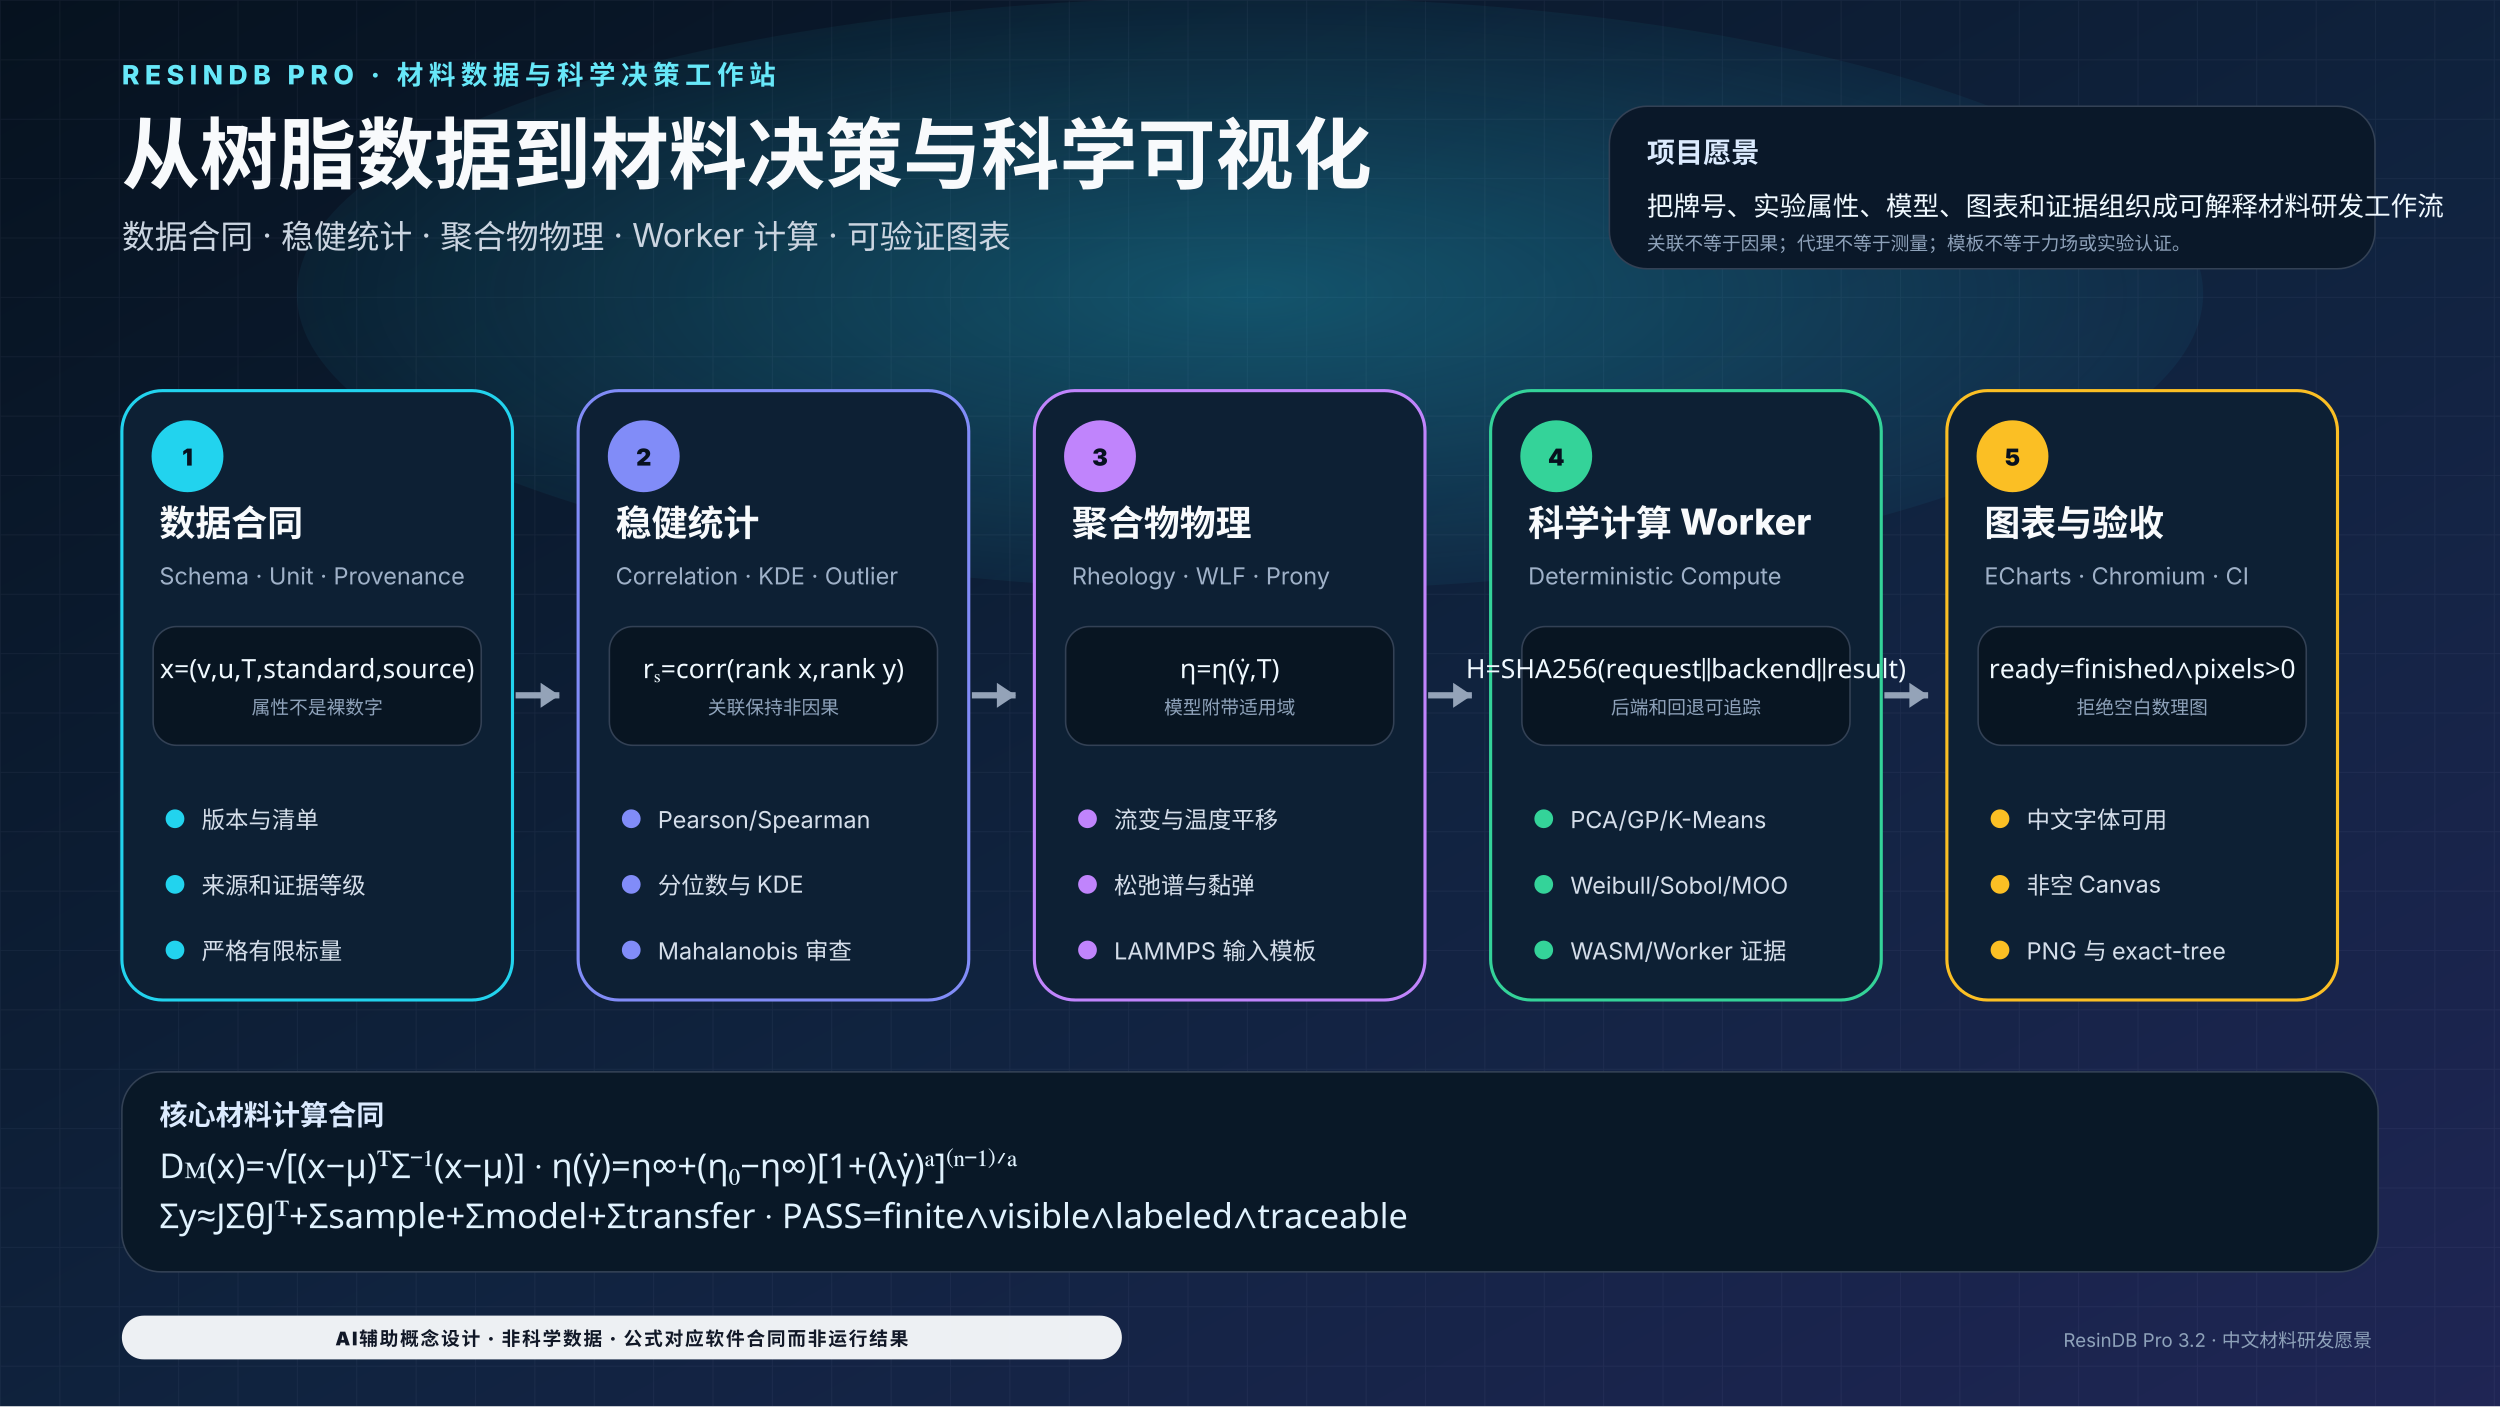
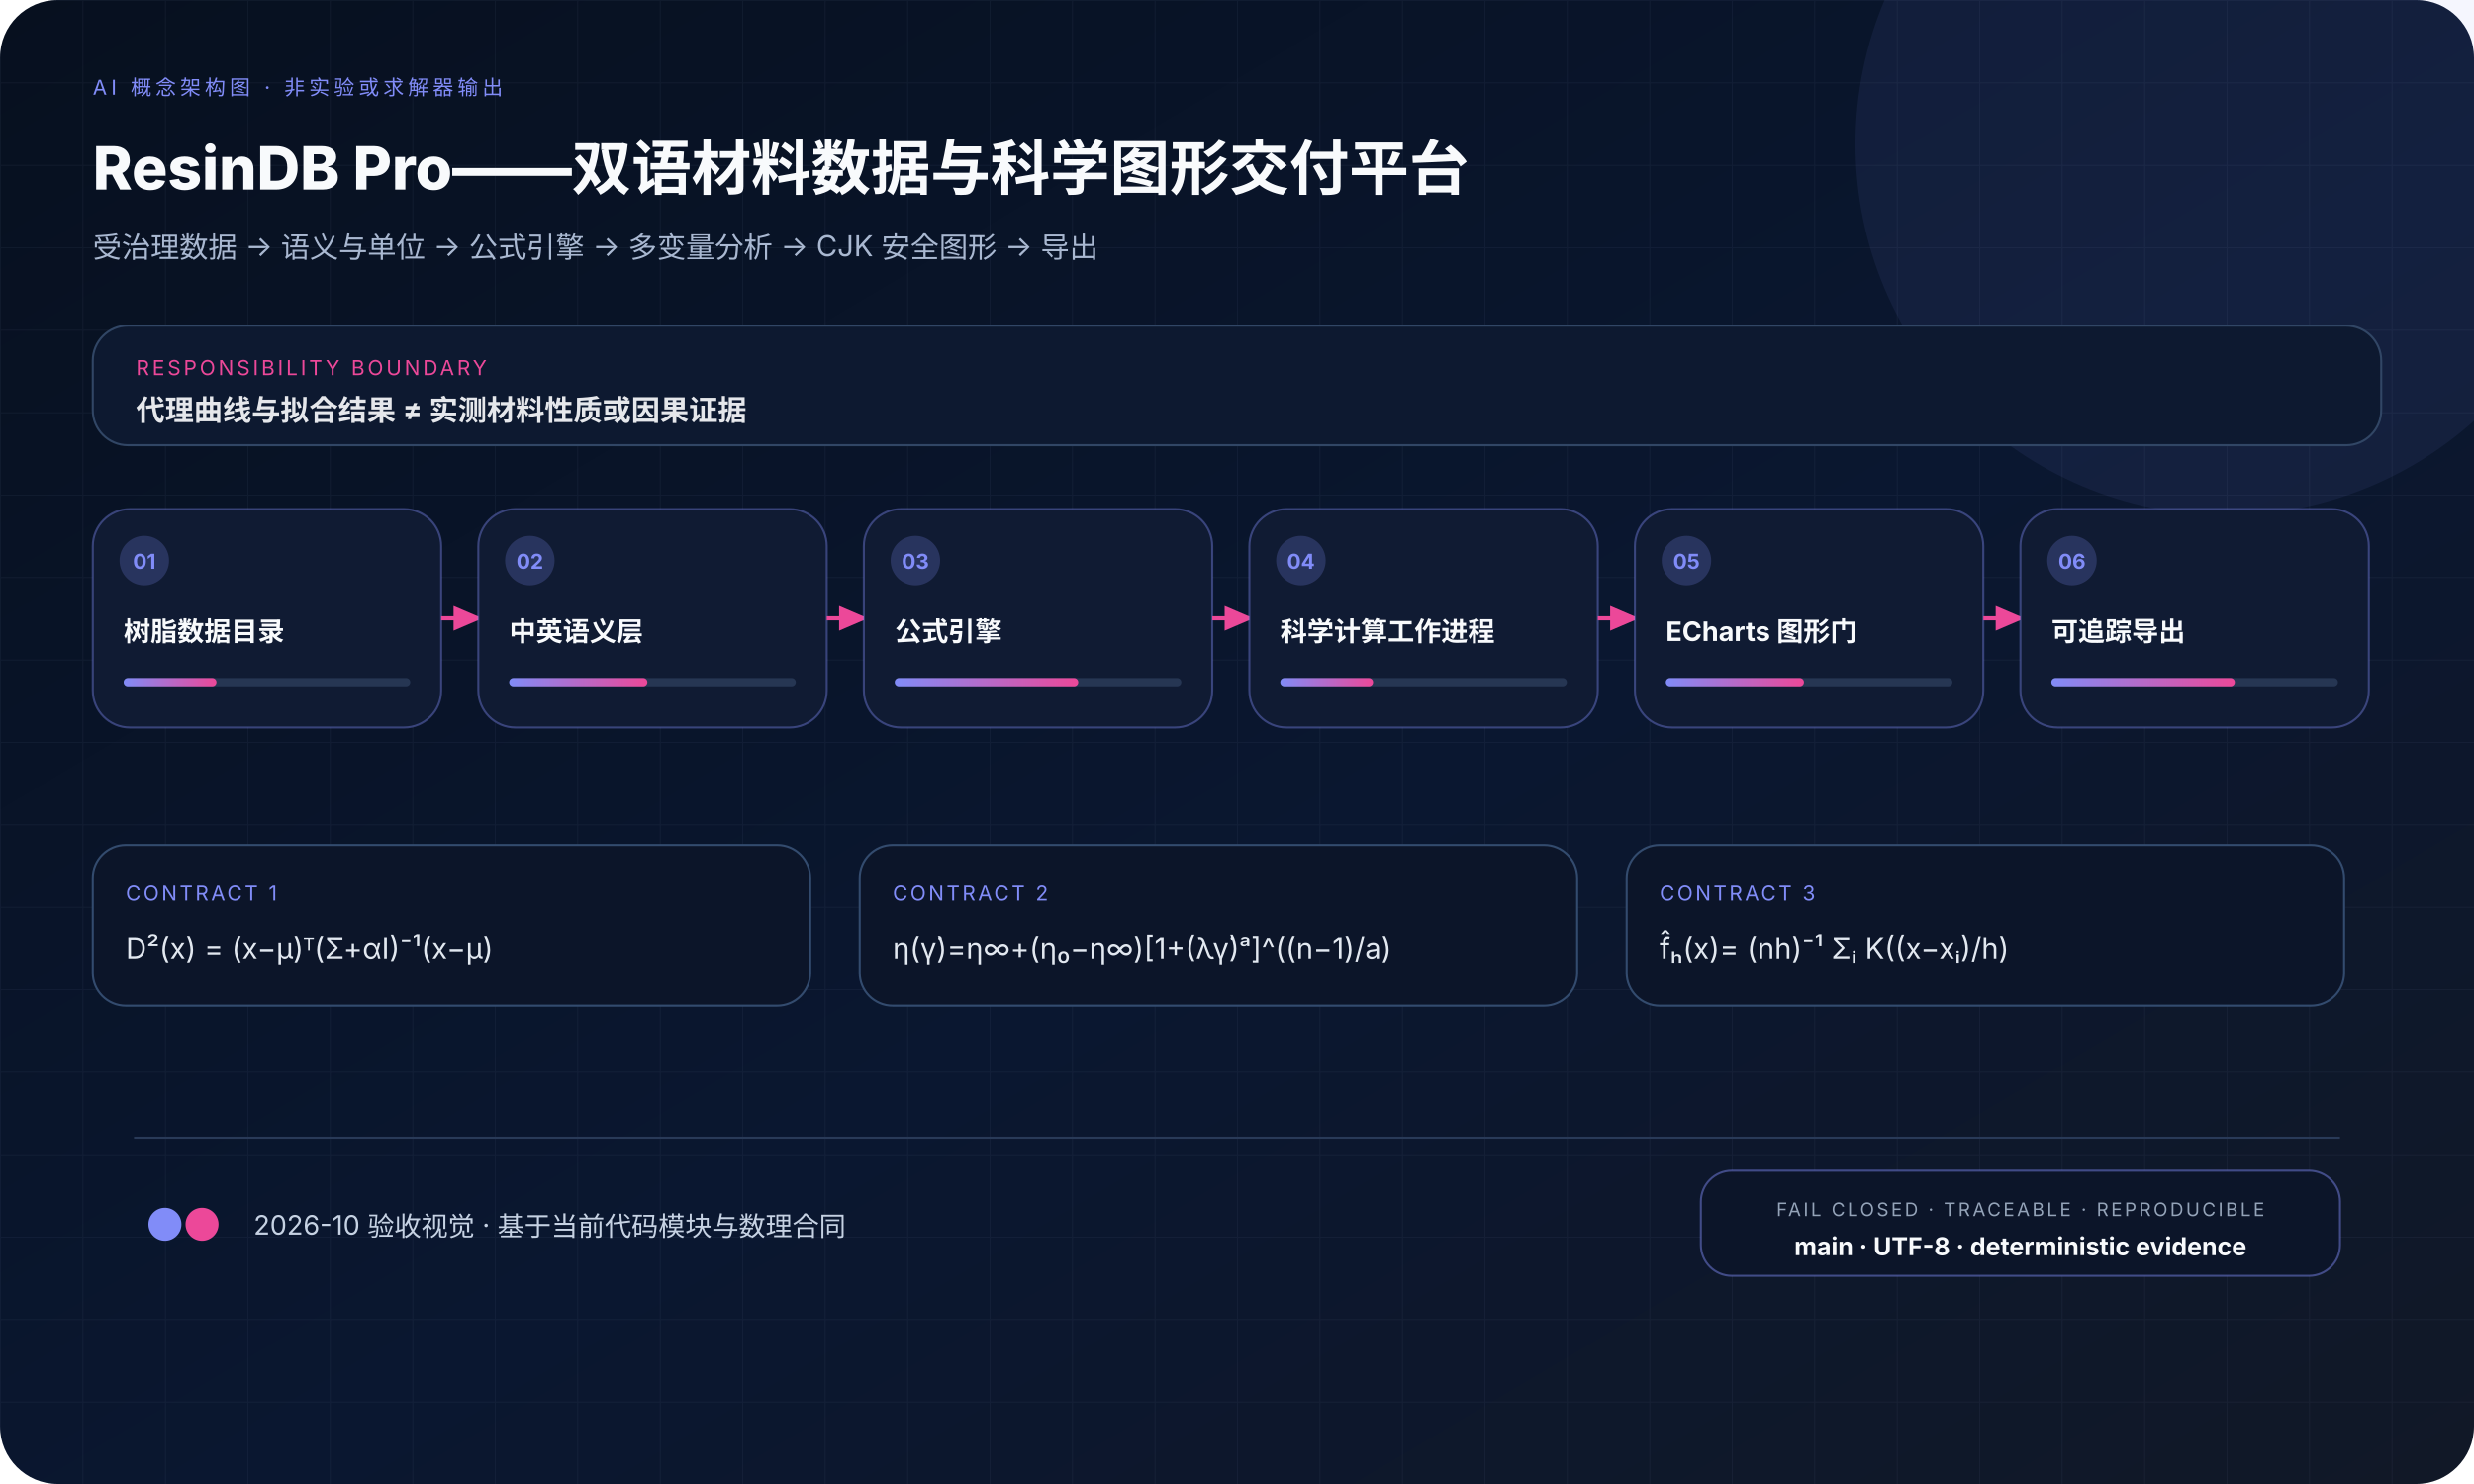
- <svg xmlns="http://www.w3.org/2000/svg" viewBox="0 0 1600 900" role="img" aria-labelledby="title desc">
+ <svg xmlns="http://www.w3.org/2000/svg" width="1200" height="720" viewBox="0 0 1200 720" role="img" aria-labelledby="t d">
  <defs>
-     <linearGradient id="bg" x1="0" y1="0" x2="1" y2="1">
-       <stop offset="0" stop-color="#06121f" />
-       <stop offset="0.55" stop-color="#10233f" />
-       <stop offset="1" stop-color="#1f2554" />
+     <linearGradient id="bg" x2="1" y2="1">
+       <stop stop-color="#07101f" />
+       <stop offset=".55" stop-color="#0a1730" />
+       <stop offset="1" stop-color="#111827" />
    </linearGradient>
-     <radialGradient id="halo" cx="50%" cy="50%" r="60%">
-       <stop offset="0" stop-color="#22d3ee" stop-opacity=".30" />
-       <stop offset="1" stop-color="#22d3ee" stop-opacity="0" />
-     </radialGradient>
-     <pattern id="grid" width="38" height="38" patternUnits="userSpaceOnUse">
-       <path d="M38 0H0V38" fill="none" stroke="#dbeafe" stroke-opacity=".055" />
+     <linearGradient id="f">
+       <stop stop-color="#818CF8" />
+       <stop offset="1" stop-color="#EC4899" />
+     </linearGradient>
+     <pattern id="g" width="40" height="40" patternUnits="userSpaceOnUse">
+       <path d="M40 0H0V40" fill="none" stroke="#6f83a5" opacity=".08" />
    </pattern>
-     <style>text{font-family:Inter,'Noto Sans SC','Noto Sans CJK SC','Microsoft YaHei','PingFang SC','WenQuanYi Micro Hei','Segoe UI',Arial,sans-serif}.eyebrow{font-size:17px;letter-spacing:3.5px;font-weight:800;fill:#67e8f9}.title{font-size:50px;font-weight:850;fill:#f8fafc}.subtitle{font-size:21px;fill:#cbd5e1}.vision{font-size:18px;font-weight:700;fill:#dbeafe}.card-title{font-size:23px;font-weight:800;fill:#f8fafc}.card-sub{font-size:15px;fill:#9fb1c8}.body{font-size:15px;fill:#d5deea}.micro{font-size:12px;fill:#8ea2ba}.step{font-size:15px;font-weight:900;fill:#07111f}.formula{font-family:'STIX Two Math','Cambria Math','Noto Sans Math','Noto Sans SC',serif;font-size:22px;fill:#e0f2fe}.formula-small{font-family:'STIX Two Math','Cambria Math','Noto Sans Math','Noto Sans SC',serif;font-size:17px;fill:#f0f9ff}.disclaimer{font-size:12px;font-weight:850;letter-spacing:1.1px;fill:#111827}</style>
+     <marker id="a" markerWidth="8" markerHeight="8" refX="6" refY="3" orient="auto">
+       <path d="M0 0v6l7-3z" fill="#EC4899" />
+     </marker>
  </defs>
-   <rect width="1600" height="900" fill="url(#bg)" />
-   <rect width="1600" height="900" fill="url(#grid)" />
-   <ellipse cx="800" cy="188" rx="610" ry="190" fill="url(#halo)" />
-   <g transform="translate(78 54)">
-     <text class="eyebrow">RESINDB PRO · 材料数据与科学决策工作站</text>
-     <text class="title" y="63">从树脂数据到材料决策与科学可视化</text>
-     <text class="subtitle" y="105">数据合同 · 稳健统计 · 聚合物物理 · Worker 计算 · 可验证图表</text>
+   <style>text{font-family:'Noto Sans SC','Microsoft YaHei','PingFang SC','Inter','Segoe UI',sans-serif}.c{fill:#101b33;stroke:#818CF8;stroke-opacity:.38}.e{fill:#0c1529;stroke:#334b6e}.n{font-size:10px;font-weight:700;fill:#818CF8}.m{font-size:13px;font-weight:700;fill:#f8fafc}.k{font-size:10px;letter-spacing:1.2px;fill:#818CF8}.q{font:14px 'Cambria Math','STIX Two Math','Noto Sans SC','Microsoft YaHei','PingFang SC','Inter','Segoe UI',sans-serif;fill:#e2e8f0}</style>
+   <rect width="1200" height="720" rx="28" fill="url(#bg)" />
+   <rect width="1200" height="720" rx="28" fill="url(#g)" />
+   <circle cx="1080" cy="70" r="180" fill="#818CF8" opacity=".08" />
+   <text x="45" y="46" font-size="10" letter-spacing="2" fill="#818CF8">AI 概念架构图 · 非实验或求解器输出</text>
+   <text x="45" y="92" font-size="29" font-weight="800" fill="#f8fafc">ResinDB Pro——双语材料数据与科学图形交付平台</text>
+   <text x="45" y="125" font-size="14" fill="#a9b8d1">受治理数据 → 语义与单位 → 公式引擎 → 多变量分析 → CJK 安全图形 → 导出</text>
+   <rect x="45" y="158" width="1110" height="58" rx="17" fill="#0d1930" stroke="#314665" />
+   <text x="66" y="182" font-size="10" letter-spacing="1.4" fill="#EC4899">RESPONSIBILITY BOUNDARY</text>
+   <text x="66" y="204" font-size="14" font-weight="650" fill="#e5e7eb">代理曲线与拟合结果 ≠ 实测材料性质或因果证据</text>
+   <g transform="translate(45 247)">
+     <rect class="c" width="169" height="106" rx="18" />
+     <circle cx="25" cy="25" r="12" fill="#818CF8" opacity=".22" />
+     <text x="25" y="29" text-anchor="middle" class="n">01</text>
+     <text x="15" y="64" class="m">树脂数据目录</text>
+     <rect x="15" y="82" width="139" height="4" rx="2" fill="#263653" />
+     <rect x="15" y="82" width="45" height="4" rx="2" fill="url(#f)" />
  </g>
-   <g transform="translate(1030 68)">
-     <rect width="490" height="104" rx="24" fill="#0a1829" stroke="#334155" />
-     <text x="24" y="36" class="vision">项目愿景</text>
-     <text x="24" y="70" class="formula-small">把牌号、实验属性、模型、图表和证据组织成可解释材料研发工作流</text>
-     <text x="24" y="92" class="micro">关联不等于因果；代理不等于测量；模板不等于力场或实验认证。</text>
+   <path d="M 214 300h18" stroke="#EC4899" stroke-width="2" marker-end="url(#a)" />
+   <g transform="translate(232 247)">
+     <rect class="c" width="169" height="106" rx="18" />
+     <circle cx="25" cy="25" r="12" fill="#818CF8" opacity=".22" />
+     <text x="25" y="29" text-anchor="middle" class="n">02</text>
+     <text x="15" y="64" class="m">中英语义层</text>
+     <rect x="15" y="82" width="139" height="4" rx="2" fill="#263653" />
+     <rect x="15" y="82" width="67" height="4" rx="2" fill="url(#f)" />
  </g>
-   <g transform="translate(78 250)">
-     <rect width="250" height="390" rx="26" fill="#0d2034" stroke="#22d3ee" stroke-width="2" />
-     <circle cx="42" cy="42" r="23" fill="#22d3ee" />
-     <text x="42" y="48" text-anchor="middle" class="step">1</text>
-     <text x="24" y="93" class="card-title">数据合同</text>
-     <text x="24" y="124" class="card-sub">Schema · Unit · Provenance</text>
-     <rect x="20" y="151" width="210" height="76" rx="15" fill="#081522" stroke="#334155" />
-     <text x="125" y="184" text-anchor="middle" class="formula-small">x=(v,u,T,standard,source)</text>
-     <text x="125" y="207" text-anchor="middle" class="micro">属性不是裸数字</text>
-     <circle cx="34" cy="274" r="6" fill="#22d3ee" />
-     <text x="51" y="280" class="body">版本与清单</text>
-     <circle cx="34" cy="316" r="6" fill="#22d3ee" />
-     <text x="51" y="322" class="body">来源和证据等级</text>
-     <circle cx="34" cy="358" r="6" fill="#22d3ee" />
-     <text x="51" y="364" class="body">严格有限标量</text>
+   <path d="M 401 300h18" stroke="#EC4899" stroke-width="2" marker-end="url(#a)" />
+   <g transform="translate(419 247)">
+     <rect class="c" width="169" height="106" rx="18" />
+     <circle cx="25" cy="25" r="12" fill="#818CF8" opacity=".22" />
+     <text x="25" y="29" text-anchor="middle" class="n">03</text>
+     <text x="15" y="64" class="m">公式引擎</text>
+     <rect x="15" y="82" width="139" height="4" rx="2" fill="#263653" />
+     <rect x="15" y="82" width="89" height="4" rx="2" fill="url(#f)" />
  </g>
-   <g transform="translate(370 250)">
-     <rect width="250" height="390" rx="26" fill="#0d2034" stroke="#818cf8" stroke-width="2" />
-     <circle cx="42" cy="42" r="23" fill="#818cf8" />
-     <text x="42" y="48" text-anchor="middle" class="step">2</text>
-     <text x="24" y="93" class="card-title">稳健统计</text>
-     <text x="24" y="124" class="card-sub">Correlation · KDE · Outlier</text>
-     <rect x="20" y="151" width="210" height="76" rx="15" fill="#081522" stroke="#334155" />
-     <text x="125" y="184" text-anchor="middle" class="formula-small">rₛ=corr(rank x,rank y)</text>
-     <text x="125" y="207" text-anchor="middle" class="micro">关联保持非因果</text>
-     <circle cx="34" cy="274" r="6" fill="#818cf8" />
-     <text x="51" y="280" class="body">Pearson/Spearman</text>
-     <circle cx="34" cy="316" r="6" fill="#818cf8" />
-     <text x="51" y="322" class="body">分位数与 KDE</text>
-     <circle cx="34" cy="358" r="6" fill="#818cf8" />
-     <text x="51" y="364" class="body">Mahalanobis 审查</text>
+   <path d="M 588 300h18" stroke="#EC4899" stroke-width="2" marker-end="url(#a)" />
+   <g transform="translate(606 247)">
+     <rect class="c" width="169" height="106" rx="18" />
+     <circle cx="25" cy="25" r="12" fill="#818CF8" opacity=".22" />
+     <text x="25" y="29" text-anchor="middle" class="n">04</text>
+     <text x="15" y="64" class="m">科学计算工作进程</text>
+     <rect x="15" y="82" width="139" height="4" rx="2" fill="#263653" />
+     <rect x="15" y="82" width="45" height="4" rx="2" fill="url(#f)" />
  </g>
-   <g transform="translate(662 250)">
-     <rect width="250" height="390" rx="26" fill="#0d2034" stroke="#c084fc" stroke-width="2" />
-     <circle cx="42" cy="42" r="23" fill="#c084fc" />
-     <text x="42" y="48" text-anchor="middle" class="step">3</text>
-     <text x="24" y="93" class="card-title">聚合物物理</text>
-     <text x="24" y="124" class="card-sub">Rheology · WLF · Prony</text>
-     <rect x="20" y="151" width="210" height="76" rx="15" fill="#081522" stroke="#334155" />
-     <text x="125" y="184" text-anchor="middle" class="formula-small">η=η(γ̇,T)</text>
-     <text x="125" y="207" text-anchor="middle" class="micro">模型附带适用域</text>
-     <circle cx="34" cy="274" r="6" fill="#c084fc" />
-     <text x="51" y="280" class="body">流变与温度平移</text>
-     <circle cx="34" cy="316" r="6" fill="#c084fc" />
-     <text x="51" y="322" class="body">松弛谱与黏弹</text>
-     <circle cx="34" cy="358" r="6" fill="#c084fc" />
-     <text x="51" y="364" class="body">LAMMPS 输入模板</text>
+   <path d="M 775 300h18" stroke="#EC4899" stroke-width="2" marker-end="url(#a)" />
+   <g transform="translate(793 247)">
+     <rect class="c" width="169" height="106" rx="18" />
+     <circle cx="25" cy="25" r="12" fill="#818CF8" opacity=".22" />
+     <text x="25" y="29" text-anchor="middle" class="n">05</text>
+     <text x="15" y="64" class="m">ECharts 图形门</text>
+     <rect x="15" y="82" width="139" height="4" rx="2" fill="#263653" />
+     <rect x="15" y="82" width="67" height="4" rx="2" fill="url(#f)" />
  </g>
-   <g transform="translate(954 250)">
-     <rect width="250" height="390" rx="26" fill="#0d2034" stroke="#34d399" stroke-width="2" />
-     <circle cx="42" cy="42" r="23" fill="#34d399" />
-     <text x="42" y="48" text-anchor="middle" class="step">4</text>
-     <text x="24" y="93" class="card-title">科学计算 Worker</text>
-     <text x="24" y="124" class="card-sub">Deterministic Compute</text>
-     <rect x="20" y="151" width="210" height="76" rx="15" fill="#081522" stroke="#334155" />
-     <text x="125" y="184" text-anchor="middle" class="formula-small">H=SHA256(request∥backend∥result)</text>
-     <text x="125" y="207" text-anchor="middle" class="micro">后端和回退可追踪</text>
-     <circle cx="34" cy="274" r="6" fill="#34d399" />
-     <text x="51" y="280" class="body">PCA/GP/K-Means</text>
-     <circle cx="34" cy="316" r="6" fill="#34d399" />
-     <text x="51" y="322" class="body">Weibull/Sobol/MOO</text>
-     <circle cx="34" cy="358" r="6" fill="#34d399" />
-     <text x="51" y="364" class="body">WASM/Worker 证据</text>
+   <path d="M 962 300h18" stroke="#EC4899" stroke-width="2" marker-end="url(#a)" />
+   <g transform="translate(980 247)">
+     <rect class="c" width="169" height="106" rx="18" />
+     <circle cx="25" cy="25" r="12" fill="#818CF8" opacity=".22" />
+     <text x="25" y="29" text-anchor="middle" class="n">06</text>
+     <text x="15" y="64" class="m">可追踪导出</text>
+     <rect x="15" y="82" width="139" height="4" rx="2" fill="#263653" />
+     <rect x="15" y="82" width="89" height="4" rx="2" fill="url(#f)" />
  </g>
-   <g transform="translate(1246 250)">
-     <rect width="250" height="390" rx="26" fill="#0d2034" stroke="#fbbf24" stroke-width="2" />
-     <circle cx="42" cy="42" r="23" fill="#fbbf24" />
-     <text x="42" y="48" text-anchor="middle" class="step">5</text>
-     <text x="24" y="93" class="card-title">图表与验收</text>
-     <text x="24" y="124" class="card-sub">ECharts · Chromium · CI</text>
-     <rect x="20" y="151" width="210" height="76" rx="15" fill="#081522" stroke="#334155" />
-     <text x="125" y="184" text-anchor="middle" class="formula-small">ready=finished∧pixels&gt;0</text>
-     <text x="125" y="207" text-anchor="middle" class="micro">拒绝空白数理图</text>
-     <circle cx="34" cy="274" r="6" fill="#fbbf24" />
-     <text x="51" y="280" class="body">中文字体可用</text>
-     <circle cx="34" cy="316" r="6" fill="#fbbf24" />
-     <text x="51" y="322" class="body">非空 Canvas</text>
-     <circle cx="34" cy="358" r="6" fill="#fbbf24" />
-     <text x="51" y="364" class="body">PNG 与 exact-tree</text>
+   <g transform="translate(45 410)">
+     <rect class="e" width="348" height="78" rx="16" />
+     <text x="16" y="27" class="k">CONTRACT 1</text>
+     <text x="16" y="55" class="q">D²(x) = (x−μ)ᵀ(Σ+αI)⁻¹(x−μ)</text>
  </g>
-   <path d="M330 445h28" stroke="#94a3b8" stroke-width="4" />
-   <path d="M358 445l-12-8v16z" fill="#94a3b8" />
-   <path d="M622 445h28" stroke="#94a3b8" stroke-width="4" />
-   <path d="M650 445l-12-8v16z" fill="#94a3b8" />
-   <path d="M914 445h28" stroke="#94a3b8" stroke-width="4" />
-   <path d="M942 445l-12-8v16z" fill="#94a3b8" />
-   <path d="M1206 445h28" stroke="#94a3b8" stroke-width="4" />
-   <path d="M1234 445l-12-8v16z" fill="#94a3b8" />
-   <g transform="translate(78 686)">
-     <rect width="1444" height="128" rx="25" fill="#091827" stroke="#334155" />
-     <text x="24" y="34" class="vision">核心材料计算合同</text>
-     <text x="24" y="68" class="formula">Dᴍ(x)=√[(x−μ)ᵀΣ⁻¹(x−μ)]   ·   η(γ̇)=η∞+(η₀−η∞)[1+(λγ̇)ᵃ]⁽ⁿ⁻¹⁾ᐟᵃ</text>
-     <text x="24" y="100" class="formula">Σy≈JΣθJᵀ+Σsample+Σmodel+Σtransfer   ·   PASS=finite∧visible∧labeled∧traceable</text>
+   <g transform="translate(417 410)">
+     <rect class="e" width="348" height="78" rx="16" />
+     <text x="16" y="27" class="k">CONTRACT 2</text>
+     <text x="16" y="55" class="q">η(γ̇)=η∞+(η₀−η∞)[1+(λγ̇)ᵃ]^((n−1)/a)</text>
  </g>
-   <g transform="translate(78 842)">
-     <rect width="640" height="28" rx="14" fill="#f8fafc" opacity=".95" />
-     <text x="320" y="19" text-anchor="middle" class="disclaimer">AI辅助概念设计 · 非科学数据 · 公式对应软件合同而非运行结果</text>
-     <text x="1440" y="20" text-anchor="end" class="micro">ResinDB Pro 3.2 · 中文材料研发愿景</text>
+   <g transform="translate(789 410)">
+     <rect class="e" width="348" height="78" rx="16" />
+     <text x="16" y="27" class="k">CONTRACT 3</text>
+     <text x="16" y="55" class="q">f̂ₕ(x)= (nh)⁻¹ Σᵢ K((x−xᵢ)/h)</text>
  </g>
+   <path d="M65 552h1070" stroke="#293a58" />
+   <circle cx="80" cy="594" r="8" fill="#818CF8" />
+   <circle cx="98" cy="594" r="8" fill="#EC4899" />
+   <text x="123" y="599" font-size="13" fill="#c6d2e3">2026-10 验收视觉 · 基于当前代码模块与数理合同</text>
+   <rect x="825" y="568" width="310" height="51" rx="15" fill="#0c1529" stroke="#818CF8" stroke-opacity=".45" />
+   <text x="980" y="590" text-anchor="middle" font-size="9" letter-spacing="1.2" fill="#94a3b8">FAIL CLOSED · TRACEABLE · REPRODUCIBLE</text>
+   <text x="980" y="609" text-anchor="middle" font-size="12" font-weight="700" fill="#f8fafc">main · UTF-8 · deterministic evidence</text>
</svg>
